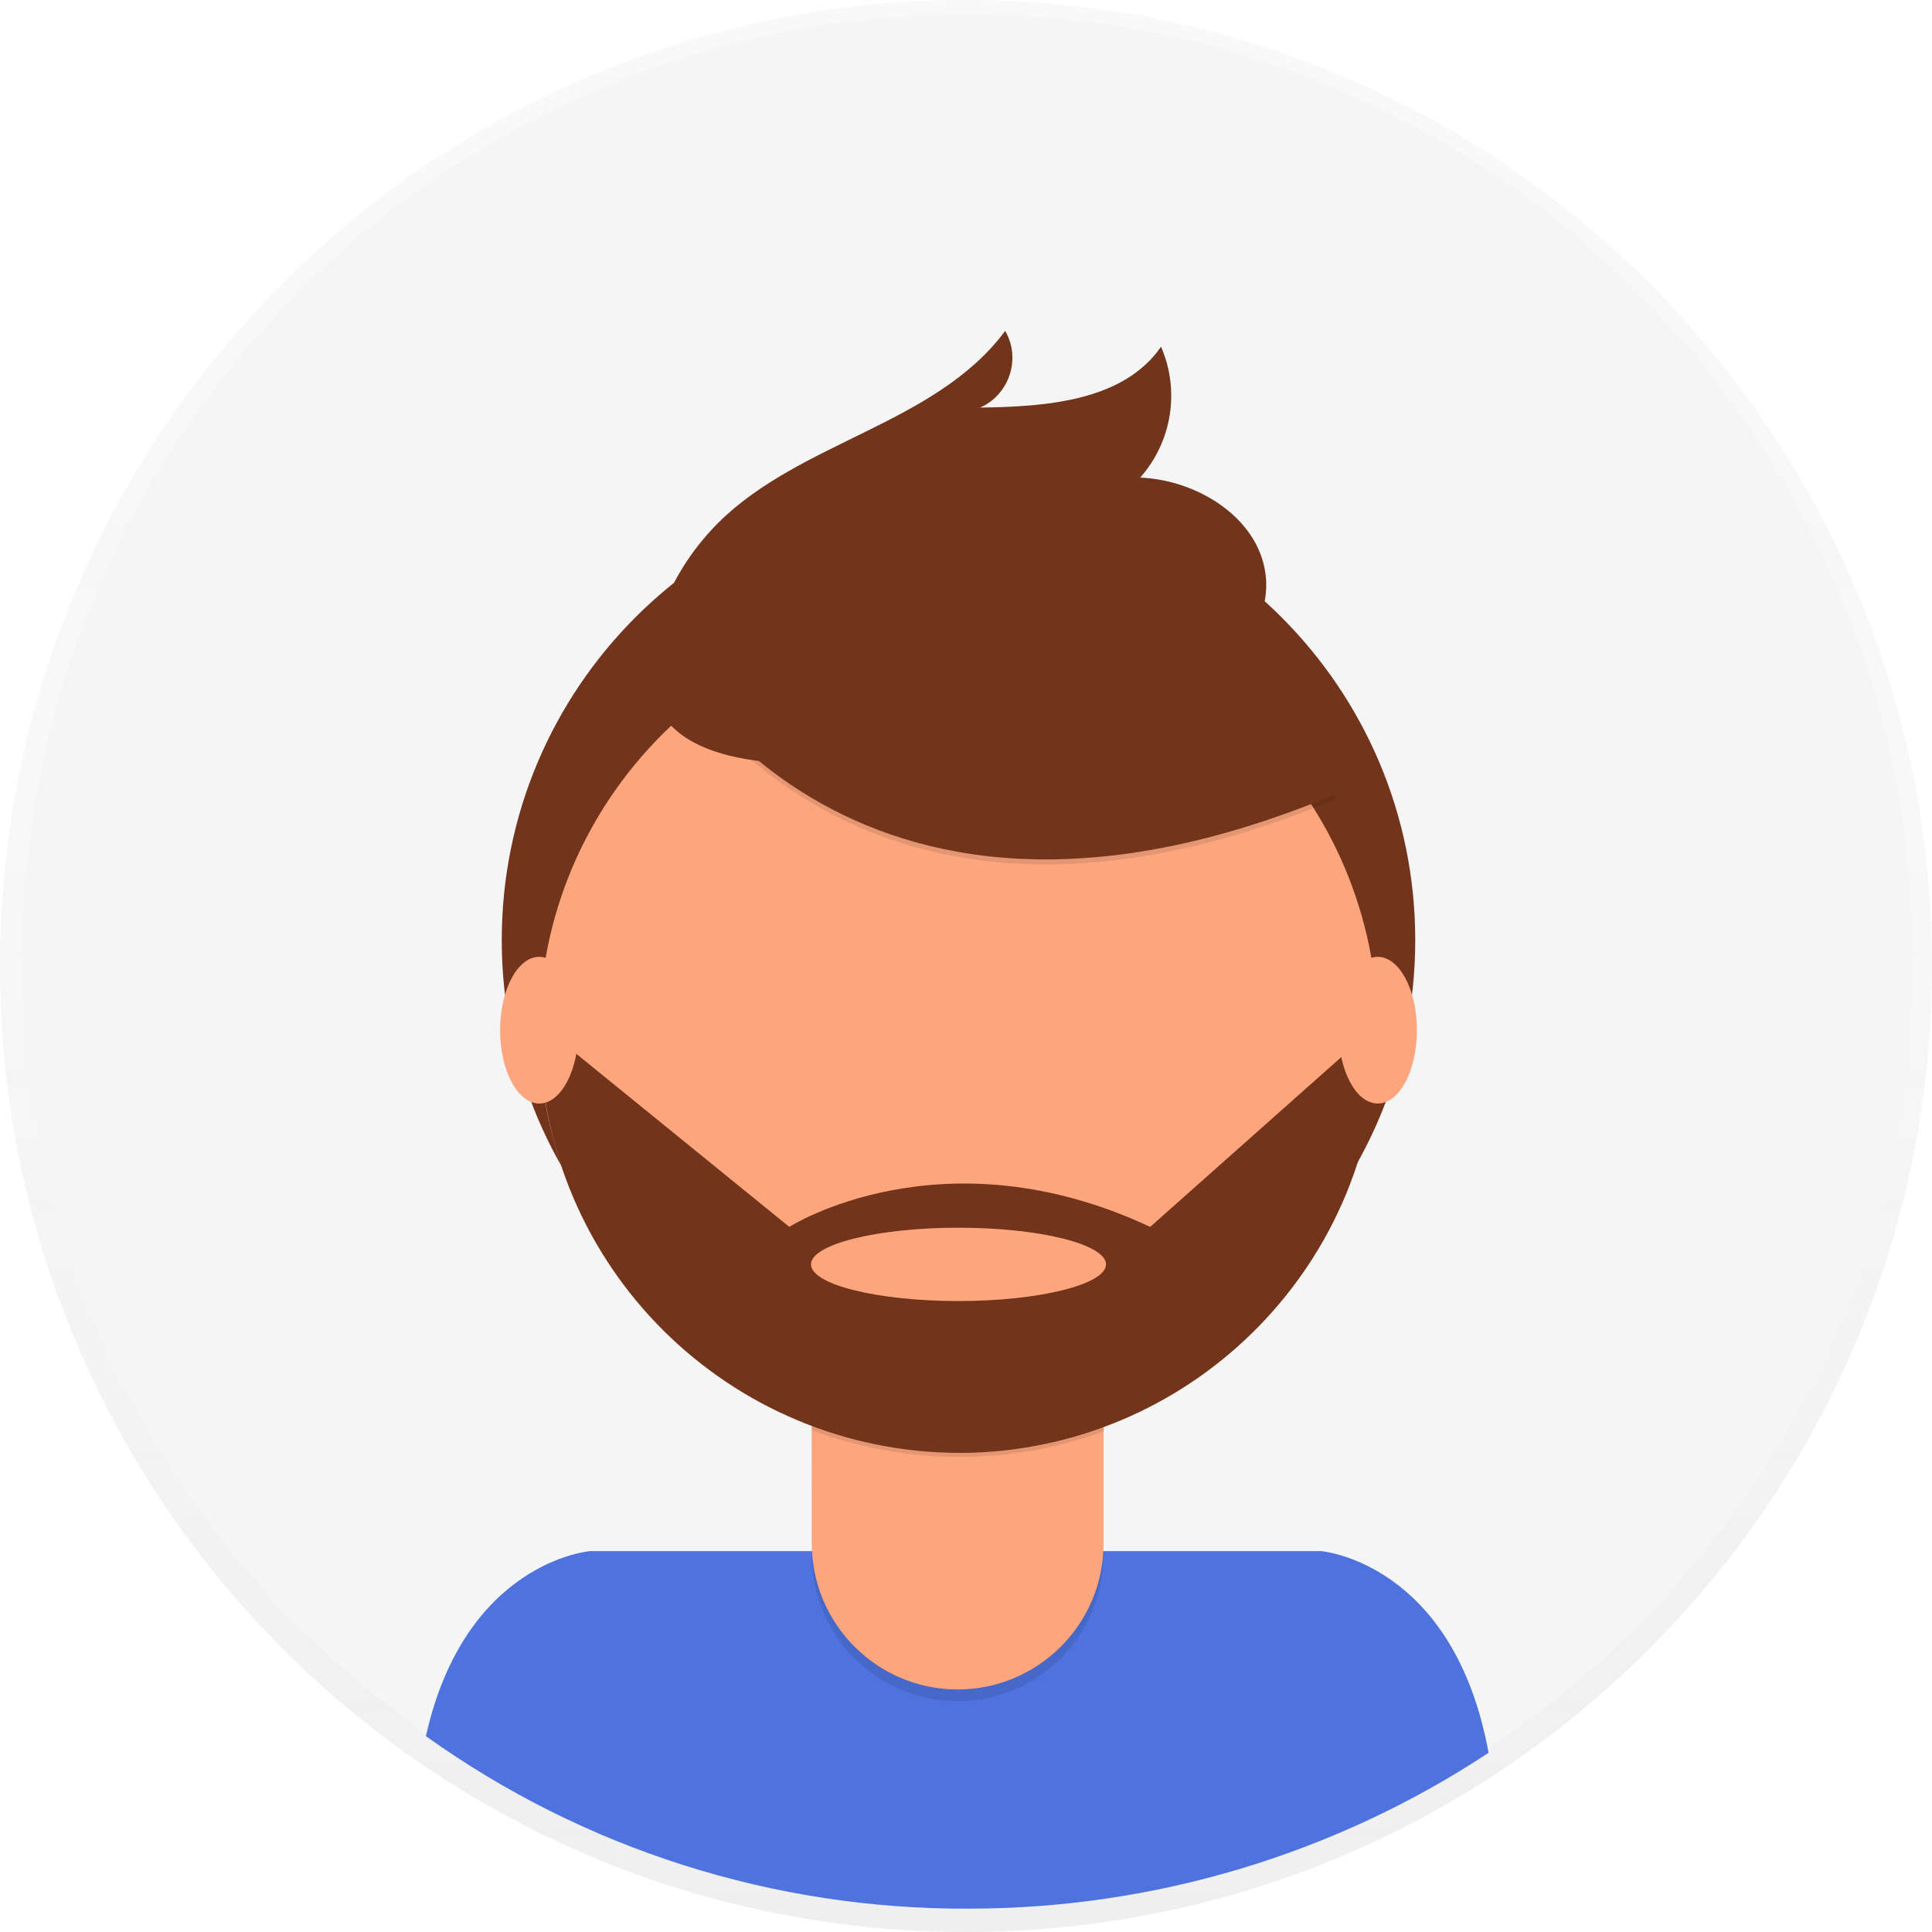
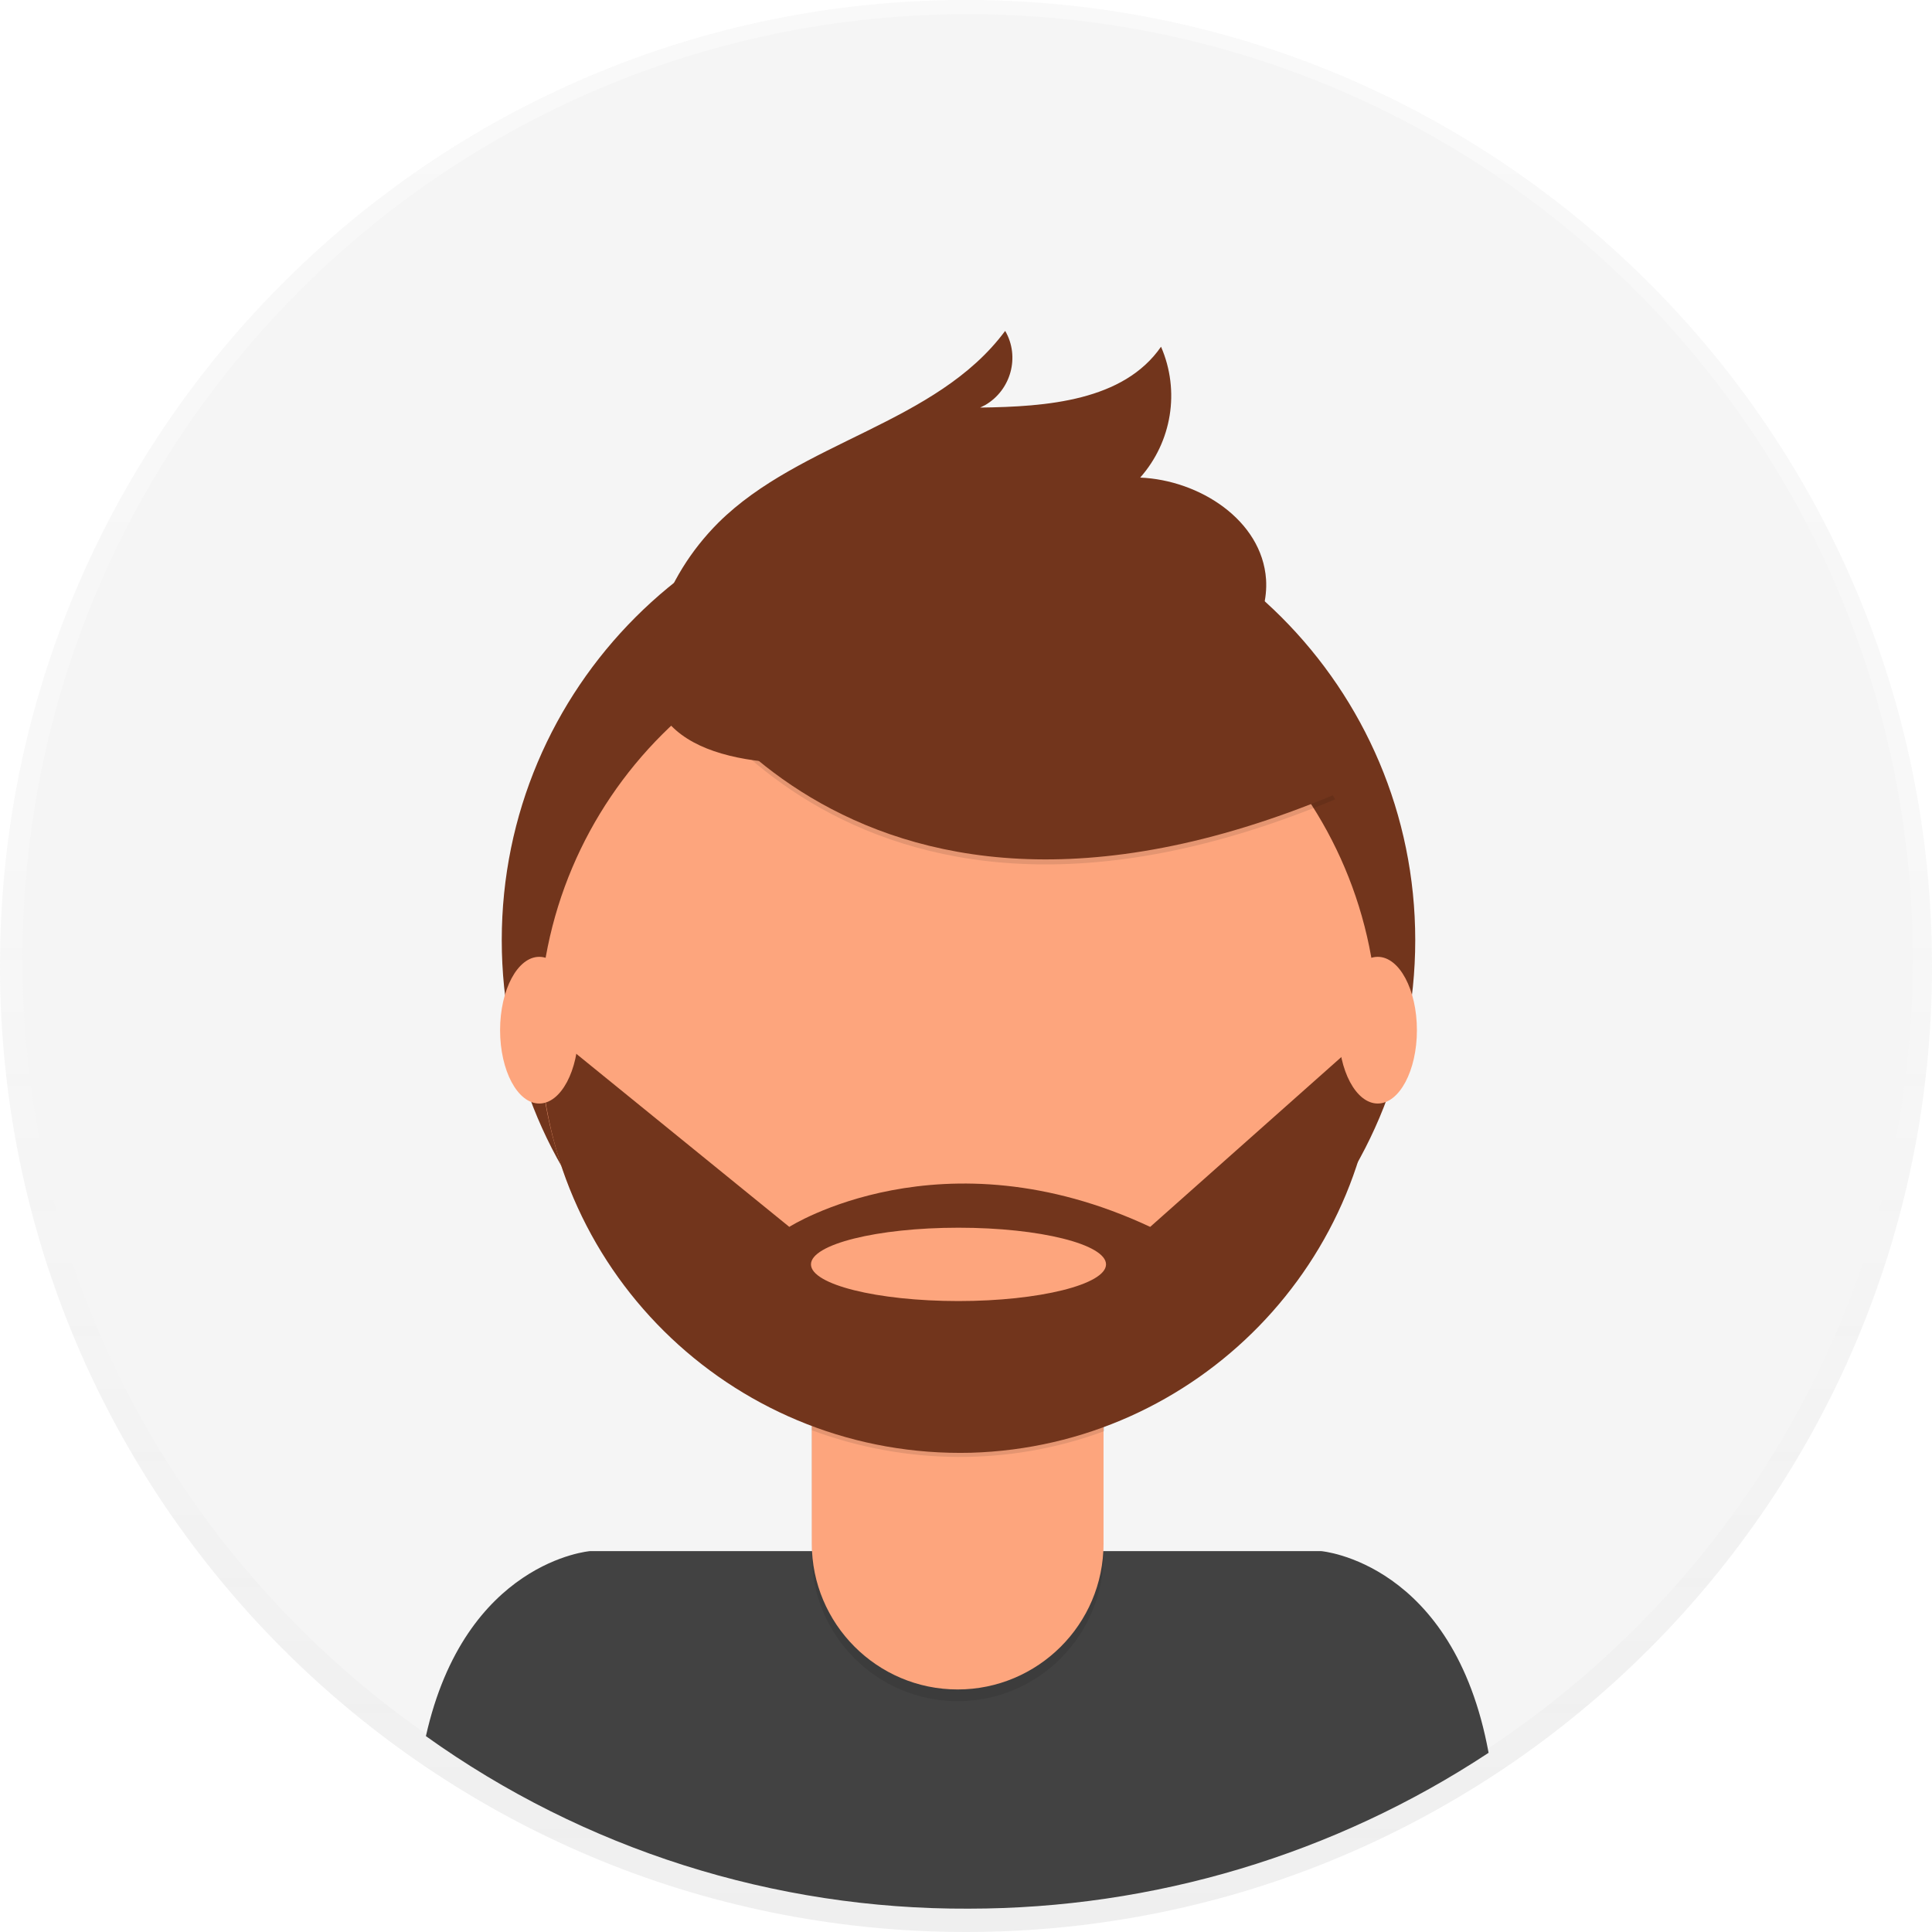
<svg xmlns="http://www.w3.org/2000/svg" version="1.1" id="_x38_8ce59e9-c4b8-4d1d-9d7a-ce0190159aa8" x="0px" y="0px" viewBox="0 0 231.8 231.8" style="enable-background:new 0 0 231.8 231.8;" xml:space="preserve">
  <style type="text/css">
	.st0{opacity:0.5;}
	.st1{fill:url(#SVGID_1_);}
	.st2{fill:#F5F5F5;}
- 	.st3{fill:#4E73DF;}
+ 	.st3{fill:#424242;}
	.st4{fill:#72351C;}
	.st5{opacity:0.1;enable-background:new    ;}
	.st6{fill:#FDA57D;}
</style>
  <g class="st0">
    <linearGradient id="SVGID_1_" gradientUnits="userSpaceOnUse" x1="115.89" y1="526.22" x2="115.89" y2="758" gradientTransform="matrix(1 0 0 -1 0 758)">
      <stop offset="0" style="stop-color:#808080;stop-opacity:0.25" />
      <stop offset="0.54" style="stop-color:#808080;stop-opacity:0.12" />
      <stop offset="1" style="stop-color:#808080;stop-opacity:0.1" />
    </linearGradient>
    <circle class="st1" cx="115.9" cy="115.9" r="115.9" />
  </g>
  <circle class="st2" cx="116.1" cy="115.1" r="113.4" />
  <path class="st3" d="M116.2,229c22.2,0,43.9-6.5,62.4-18.7c-4.2-22.9-20.1-24.2-20.1-24.2H70.8c0,0-15,1.2-19.7,22.2  C70.1,221.9,92.9,229.1,116.2,229z" />
  <circle class="st4" cx="115" cy="112.8" r="54.8" />
  <path class="st5" d="M97.3,158.4h35.1l0,0v28.1c0,9.7-7.8,17.6-17.5,17.6c0,0,0,0,0,0l0,0c-9.7,0-17.5-7.9-17.5-17.5L97.3,158.4  L97.3,158.4z" />
  <path class="st6" d="M100.7,157.1h28.4c1.9,0,3.3,1.5,3.3,3.4v24.7c0,9.7-7.9,17.5-17.5,17.5l0,0c-9.7,0-17.5-7.9-17.5-17.5v-24.7  C97.3,158.6,98.8,157.1,100.7,157.1L100.7,157.1z" />
  <path class="st5" d="M97.4,171.6c11.3,4.2,23.8,4.3,35.1,0.1v-4.3H97.4V171.6z" />
  <circle class="st6" cx="115" cy="123.7" r="50.3" />
  <path class="st5" d="M79.2,77.9c0,0,21.2,43,81,18l-13.9-21.8l-24.7-8.9L79.2,77.9z" />
  <path class="st4" d="M79.2,77.3c0,0,21.2,43,81,18l-13.9-21.8l-24.7-8.9L79.2,77.3z" />
  <path class="st4" d="M79,74.4c1.4-4.4,3.9-8.4,7.2-11.7c9.9-9.8,26.1-11.8,34.4-23c1.8,3.1,0.7,7.1-2.4,8.9  c-0.2,0.1-0.4,0.2-0.6,0.3c8-0.1,17.2-0.8,21.7-7.3c2.3,5.3,1.3,11.4-2.5,15.7c7.1,0.3,14.6,5.1,15.1,12.2c0.3,4.7-2.6,9.1-6.5,11.9  s-8.5,3.9-13.1,4.9C118.8,89.2,70.3,101.6,79,74.4z" />
  <path class="st4" d="M165.3,124.1H164L138,147.2c-25-11.7-43.3,0-43.3,0l-27.2-22.1l-2.7,0.3c0.8,27.8,23.9,49.6,51.7,48.9  C143.6,173.5,165.3,151.3,165.3,124.1L165.3,124.1z M115,156.1c-9.8,0-17.7-2-17.7-4.4s7.9-4.4,17.7-4.4s17.7,2,17.7,4.4  S124.7,156.1,115,156.1L115,156.1z" />
  <ellipse class="st6" cx="64.7" cy="123.6" rx="4.7" ry="8.8" />
  <ellipse class="st6" cx="165.3" cy="123.6" rx="4.7" ry="8.8" />
</svg>
